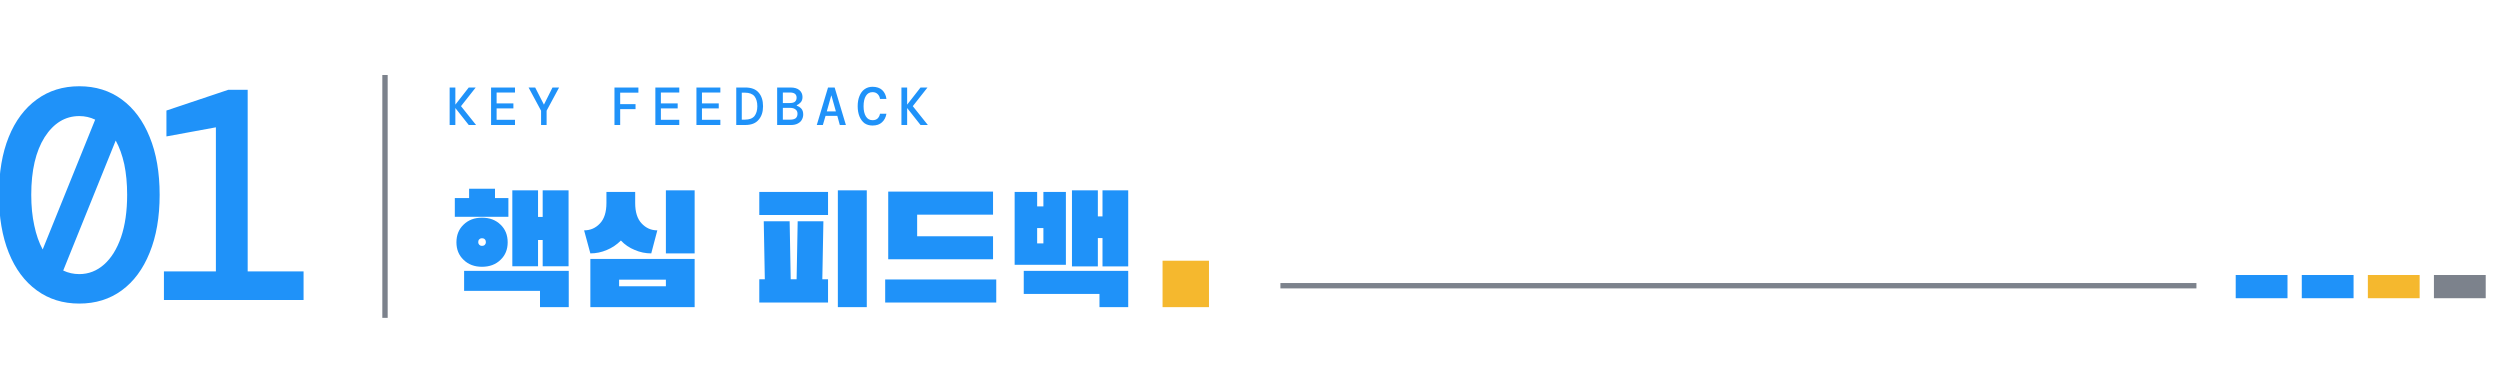
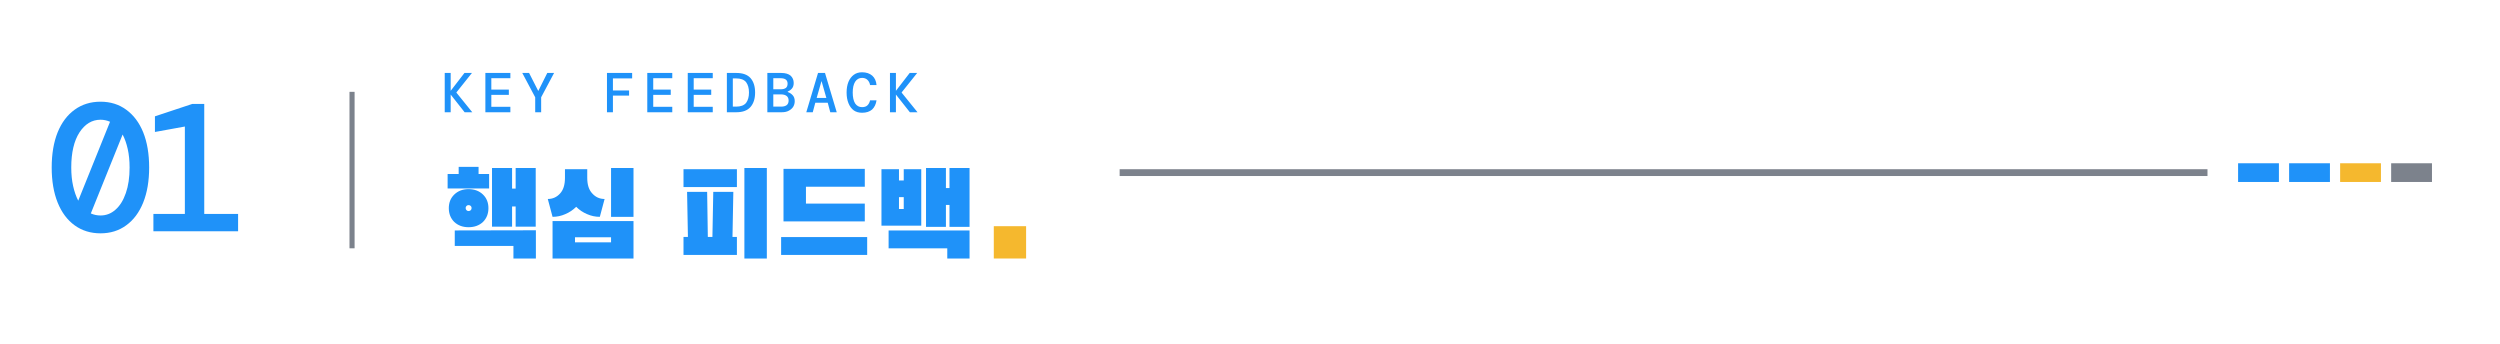
- <svg xmlns="http://www.w3.org/2000/svg" width="1400" height="210" viewBox="0 0 1400 210">
-   <path d="M44.4 170.0Q30.7 170.0 20.6 162.6Q10.4 155.2 4.9 141.5Q-0.6 127.8 -0.6 109.1Q-0.6 90.3 4.9 76.7Q10.4 63.1 20.6 55.7Q30.7 48.3 44.4 48.3Q58.1 48.3 68.2 55.7Q78.3 63.1 83.8 76.7Q89.4 90.3 89.4 109.1Q89.4 127.8 83.8 141.5Q78.3 155.2 68.2 162.6Q58.1 170.0 44.4 170.0ZM17.5 109.1Q17.5 118.6 19.2 126.3Q20.8 134.0 23.9 139.7L53.3 67.0Q49.1 65.0 44.4 65.0Q32.6 65.0 25.0 76.8Q17.5 88.7 17.5 109.1ZM44.4 153.5Q52.2 153.5 58.3 148.1Q64.3 142.8 67.8 132.8Q71.2 122.8 71.2 109.1Q71.2 99.7 69.6 92.0Q67.9 84.3 64.8 78.7L35.4 151.5Q39.6 153.5 44.4 153.5ZM91.8 168.0V152.0H120.9V71.3L93.2 76.4V61.9L127.8 50.3H138.7V152.0H170.0V168.0Z" fill="#1F92F9" />
-   <path d="M215.6 42V178" stroke="#7C828C" stroke-width="3" />
-   <path d="M251.8 70.0V49.0H255.0V58.6L262.5 49.0H266.4L258.2 59.4V59.5L266.6 70.0H262.5L255.0 60.5V70.0ZM275.0 70.0V49.0H288.4V51.8H278.1V57.9H287.5V60.7H278.1V67.1H288.4V70.0ZM303.0 70.0V62.0L296.0 49.0H299.7L304.6 58.6L309.4 49.0H313.1L306.1 62.0V70.0ZM344.1 70.0V49.0H357.5V51.9H347.3V58.3H355.9V61.1H347.3V70.0ZM367.0 70.0V49.0H380.4V51.8H370.1V57.9H379.5V60.7H370.1V67.1H380.4V70.0ZM390.0 70.0V49.0H403.4V51.8H393.1V57.9H402.5V60.7H393.1V67.1H403.4V70.0ZM412.3 70.0V49.0H417.3Q422.4 49.0 424.8 51.8Q427.3 54.6 427.3 59.5Q427.3 64.3 424.8 67.1Q422.4 70.0 417.3 70.0ZM415.4 67.0H417.2Q420.8 67.0 422.5 65.0Q424.1 62.9 424.1 59.5Q424.1 56.0 422.5 53.9Q420.8 51.9 417.2 51.9H415.4ZM435.2 70.0V49.0H442.7Q446.0 49.0 447.7 50.5Q449.4 52.0 449.4 54.3Q449.4 56.2 448.4 57.3Q447.4 58.4 446.2 58.9V59.2Q447.7 59.7 448.8 60.9Q449.8 62.1 449.8 64.1Q449.8 65.7 449.0 67.1Q448.3 68.4 446.7 69.2Q445.2 70.0 443.0 70.0ZM438.4 57.7H442.3Q444.2 57.7 445.1 57.0Q446.1 56.2 446.1 54.7Q446.1 51.8 442.3 51.8H438.4ZM438.4 67.0H442.6Q444.5 67.0 445.6 66.2Q446.6 65.3 446.6 63.7Q446.6 62.1 445.5 61.3Q444.4 60.4 442.5 60.4H438.4ZM457.4 70.0 463.7 49.0H467.4L473.7 70.0H470.3L468.9 64.9H462.3L460.8 70.0ZM465.5 53.5 463.0 62.4H468.1L465.6 53.5ZM488.6 70.3Q486.0 70.3 484.1 69.0Q482.3 67.6 481.3 65.2Q480.3 62.7 480.3 59.5Q480.3 56.2 481.3 53.8Q482.3 51.3 484.1 50.0Q486.0 48.6 488.6 48.6Q492.0 48.6 494.0 50.4Q496.0 52.3 496.4 55.4H492.8Q492.6 53.8 491.5 52.7Q490.4 51.6 488.6 51.6Q486.2 51.6 484.9 53.7Q483.6 55.8 483.6 59.5Q483.6 63.1 484.9 65.2Q486.2 67.3 488.6 67.3Q490.5 67.3 491.5 66.3Q492.5 65.3 492.8 63.7H496.4Q495.9 66.7 493.9 68.5Q492.0 70.3 488.6 70.3ZM504.8 70.0V49.0H508.0V58.6L515.5 49.0H519.4L511.2 59.4V59.5L519.6 70.0H515.5L508.0 60.5V70.0Z" fill="#1F92F9" />
-   <path d="M284.7 110.9V121.4H254.7V110.9H262.7V105.7H277.2V110.9ZM301.3 134.4V149.1H286.9V106.6H301.3V121.5H303.9V106.6H318.4V149.1H303.9V134.4ZM284.3 135.7Q284.3 141.7 280.3 145.5Q276.3 149.4 269.9 149.4Q263.6 149.4 259.6 145.5Q255.6 141.7 255.6 135.7Q255.6 129.6 259.6 125.8Q263.6 121.9 269.9 121.9Q276.3 121.9 280.3 125.8Q284.3 129.6 284.3 135.7ZM267.8 135.6Q267.8 136.5 268.4 137.1Q269.0 137.7 269.9 137.7Q270.9 137.7 271.5 137.1Q272.1 136.5 272.1 135.6Q272.1 134.6 271.5 134.0Q270.9 133.4 269.9 133.4Q269.0 133.4 268.4 134.0Q267.8 134.6 267.8 135.6ZM259.9 151.7 318.5 151.7V172.0H302.4V162.9H259.9ZM372.9 106.6H389.0V141.9H372.9ZM347.7 134.7Q344.2 138.2 339.8 140.0Q335.4 141.9 330.6 141.9L327.1 129.0Q332.4 129.0 336.0 125.1Q339.6 121.3 339.6 113.7V107.5H355.7V113.7Q355.7 121.3 359.3 125.1Q362.9 129.0 368.1 129.0L364.7 141.9Q359.9 141.9 355.5 140.0Q351.0 138.2 347.7 134.7ZM330.6 172.0V145.0H389.0V172.0ZM346.7 156.6V160.3H372.9V156.6ZM469.2 106.6H485.4V172.0H469.2ZM425.2 120.4V107.5H463.7V120.4ZM461.1 123.9 460.5 156.4H463.7V169.4H425.2V156.4H428.3L427.7 123.9H442.2L442.8 156.4H446.1L446.7 123.9ZM513.6 132.3V120.2H556.1V107.3H497.4V145.2H556.1V132.3ZM495.7 156.5V169.4H557.9V156.5ZM631.8 106.6H617.4V121.2H614.8V106.6H600.3V149.2H614.8V133.3H617.4V149.2H631.8ZM596.9 148.3V107.5H584.3V115.6H580.8V107.5H568.2V148.3ZM584.3 127.7V136.3H580.8V127.7ZM631.8 172.0V151.7H573.3V164.6H615.7V172.0Z" fill="#1F92F9" />
-   <rect x="651.03" y="146" width="26" height="26" fill="#F5B82E" />
-   <path d="M717.03 160H1230" stroke="#7C828C" stroke-width="3" />
-   <rect x="1252" y="154" width="29" height="13" fill="#1F92F9" />
-   <rect x="1289" y="154" width="29" height="13" fill="#1F92F9" />
-   <rect x="1326" y="154" width="29" height="13" fill="#F5B82E" />
-   <rect x="1363" y="154" width="29" height="13" fill="#7C828C" />
+ <svg xmlns="http://www.w3.org/2000/svg" width="1470" height="202" viewBox="0 0 1470 202">
+   <path d="M59.1 137.2Q50.4 137.2 43.9 132.5Q37.4 127.8 33.9 119.1Q30.4 110.4 30.4 98.5Q30.4 86.5 33.9 77.8Q37.4 69.2 43.9 64.5Q50.4 59.8 59.1 59.8Q67.8 59.8 74.2 64.5Q80.7 69.2 84.2 77.8Q87.7 86.5 87.7 98.5Q87.7 110.4 84.2 119.1Q80.7 127.8 74.2 132.5Q67.8 137.2 59.1 137.2ZM41.9 98.5Q41.9 104.5 43.0 109.4Q44.1 114.3 46.0 118.0L64.7 71.6Q62.0 70.4 59.1 70.4Q51.6 70.4 46.7 77.9Q41.9 85.4 41.9 98.5ZM59.1 126.7Q64.1 126.7 67.9 123.3Q71.8 119.9 74.0 113.5Q76.2 107.2 76.2 98.5Q76.2 92.5 75.1 87.6Q74.0 82.7 72.1 79.1L53.4 125.5Q56.1 126.7 59.1 126.7ZM90.2 136.0V125.8H108.7V74.4L91.1 77.6V68.4L113.1 61.1H120.1V125.8H140.0V136.0Z" fill="#1F92F9" />
+   <path d="M207 54V146" stroke="#7C828C" stroke-width="3" />
+   <path d="M261.5 66.0V42.9H265.0V53.4L273.1 42.9H277.5L268.4 54.3V54.5L277.7 66.0H273.2L265.0 55.6V66.0ZM285.4 66.0V42.9H300.1V46.0H288.9V52.7H299.2V55.8H288.9V62.8H300.1V66.0ZM314.7 66.0V57.2L307.1 42.9H311.1L316.5 53.5L321.8 42.9H325.8L318.2 57.2V66.0ZM356.9 66.0V42.9H371.7V46.1H360.4V53.2H369.9V56.2H360.4V66.0ZM380.6 66.0V42.9H395.3V46.0H384.1V52.7H394.4V55.8H384.1V62.8H395.3V66.0ZM404.4 66.0V42.9H419.1V46.0H407.9V52.7H418.2V55.8H407.9V62.8H419.1V66.0ZM427.4 66.0V42.9H433.0Q438.6 42.9 441.3 45.9Q444.0 49.0 444.0 54.4Q444.0 59.8 441.3 62.9Q438.6 66.0 433.0 66.0ZM430.9 62.7H432.8Q436.9 62.7 438.7 60.5Q440.4 58.2 440.4 54.4Q440.4 50.6 438.7 48.3Q436.9 46.1 432.8 46.1H430.9ZM451.2 66.0V42.9H459.4Q463.0 42.9 464.9 44.5Q466.7 46.2 466.7 48.8Q466.7 50.8 465.7 52.0Q464.6 53.3 463.2 53.8V54.1Q464.9 54.7 466.1 56.0Q467.3 57.3 467.3 59.5Q467.3 61.3 466.4 62.8Q465.5 64.2 463.8 65.1Q462.2 66.0 459.7 66.0ZM454.7 52.5H459.0Q461.0 52.5 462.1 51.7Q463.1 50.9 463.1 49.2Q463.1 46.0 459.0 46.0H454.7ZM454.7 62.7H459.3Q461.4 62.7 462.6 61.8Q463.7 60.9 463.7 59.1Q463.7 57.3 462.5 56.4Q461.3 55.5 459.2 55.5H454.7ZM474.1 66.0 481.0 42.9H485.1L492.0 66.0H488.2L486.7 60.4H479.4L477.9 66.0ZM483.0 47.8 480.2 57.6H485.9L483.1 47.8ZM506.9 66.3Q504.0 66.3 502.0 64.9Q500.0 63.4 498.9 60.7Q497.8 58.0 497.8 54.4Q497.8 50.8 498.9 48.1Q500.0 45.5 502.0 44.0Q504.0 42.5 506.9 42.5Q510.6 42.5 512.9 44.5Q515.1 46.5 515.4 50.0H511.6Q511.3 48.2 510.1 47.0Q508.9 45.8 506.9 45.8Q504.3 45.8 502.8 48.1Q501.4 50.4 501.4 54.4Q501.4 58.5 502.8 60.8Q504.3 63.0 506.9 63.0Q509.0 63.0 510.1 61.9Q511.2 60.8 511.6 59.0H515.4Q514.9 62.4 512.8 64.4Q510.6 66.3 506.9 66.3ZM523.3 66.0V42.9H526.8V53.4L534.9 42.9H539.3L530.2 54.3V54.5L539.5 66.0H535.0L526.8 55.6V66.0Z" fill="#1F92F9" />
+   <path d="M287.6 102.3V110.8H263.2V102.3H269.7V98.1H281.4V102.3ZM301.1 121.4V133.3H289.3V98.8H301.1V110.9H303.2V98.8H315.0V133.3H303.2V121.4ZM287.2 122.4Q287.2 127.3 284.0 130.5Q280.7 133.6 275.5 133.6Q270.4 133.6 267.1 130.5Q263.9 127.3 263.9 122.4Q263.9 117.5 267.1 114.4Q270.4 111.2 275.5 111.2Q280.7 111.2 284.0 114.4Q287.2 117.5 287.2 122.4ZM273.8 122.3Q273.8 123.1 274.3 123.6Q274.8 124.1 275.5 124.1Q276.3 124.1 276.8 123.6Q277.3 123.1 277.3 122.3Q277.3 121.6 276.8 121.1Q276.3 120.6 275.5 120.6Q274.8 120.6 274.3 121.1Q273.8 121.6 273.8 122.3ZM267.4 135.5 315.1 135.4V152.0H301.9V144.6H267.4ZM359.3 98.8H372.5V127.5H359.3ZM338.8 121.6Q336.0 124.4 332.4 125.9Q328.8 127.5 324.9 127.5L322.1 117.0Q326.4 117.0 329.3 113.8Q332.2 110.7 332.2 104.6V99.5H345.3V104.6Q345.3 110.7 348.3 113.8Q351.2 117.0 355.5 117.0L352.7 127.5Q348.8 127.5 345.2 125.9Q341.6 124.4 338.8 121.6ZM324.9 152.0V130.0H372.5V152.0ZM338.1 139.5V142.5H359.3V139.5ZM437.7 98.8H450.9V152.0H437.7ZM401.9 110.0V99.5H433.3V110.0ZM431.2 112.8 430.7 139.3H433.3V149.9H401.9V139.3H404.5L404.0 112.8H415.8L416.2 139.3H418.9L419.4 112.8ZM473.9 119.7V109.8H508.5V99.3H460.7V130.2H508.5V119.7ZM459.3 139.4V149.9H509.9V139.4ZM570.1 98.8H558.3V110.6H556.2V98.8H544.5V133.4H556.2V120.5H558.3V133.4H570.1ZM541.7 132.7V99.5H531.4V106.1H528.6V99.5H518.3V132.7ZM531.4 115.9V122.9H528.6V115.9ZM570.1 152.0V135.5H522.5V146.0H557.0V152.0Z" fill="#1F92F9" />
+   <rect x="584.35" y="133" width="19" height="19" fill="#F5B82E" />
+   <path d="M658.35 101.5H1298" stroke="#7C828C" stroke-width="4" />
+   <rect x="1316" y="96" width="24" height="11" fill="#1F92F9" />
+   <rect x="1346" y="96" width="24" height="11" fill="#1F92F9" />
+   <rect x="1376" y="96" width="24" height="11" fill="#F5B82E" />
+   <rect x="1406" y="96" width="24" height="11" fill="#7C828C" />
</svg>
